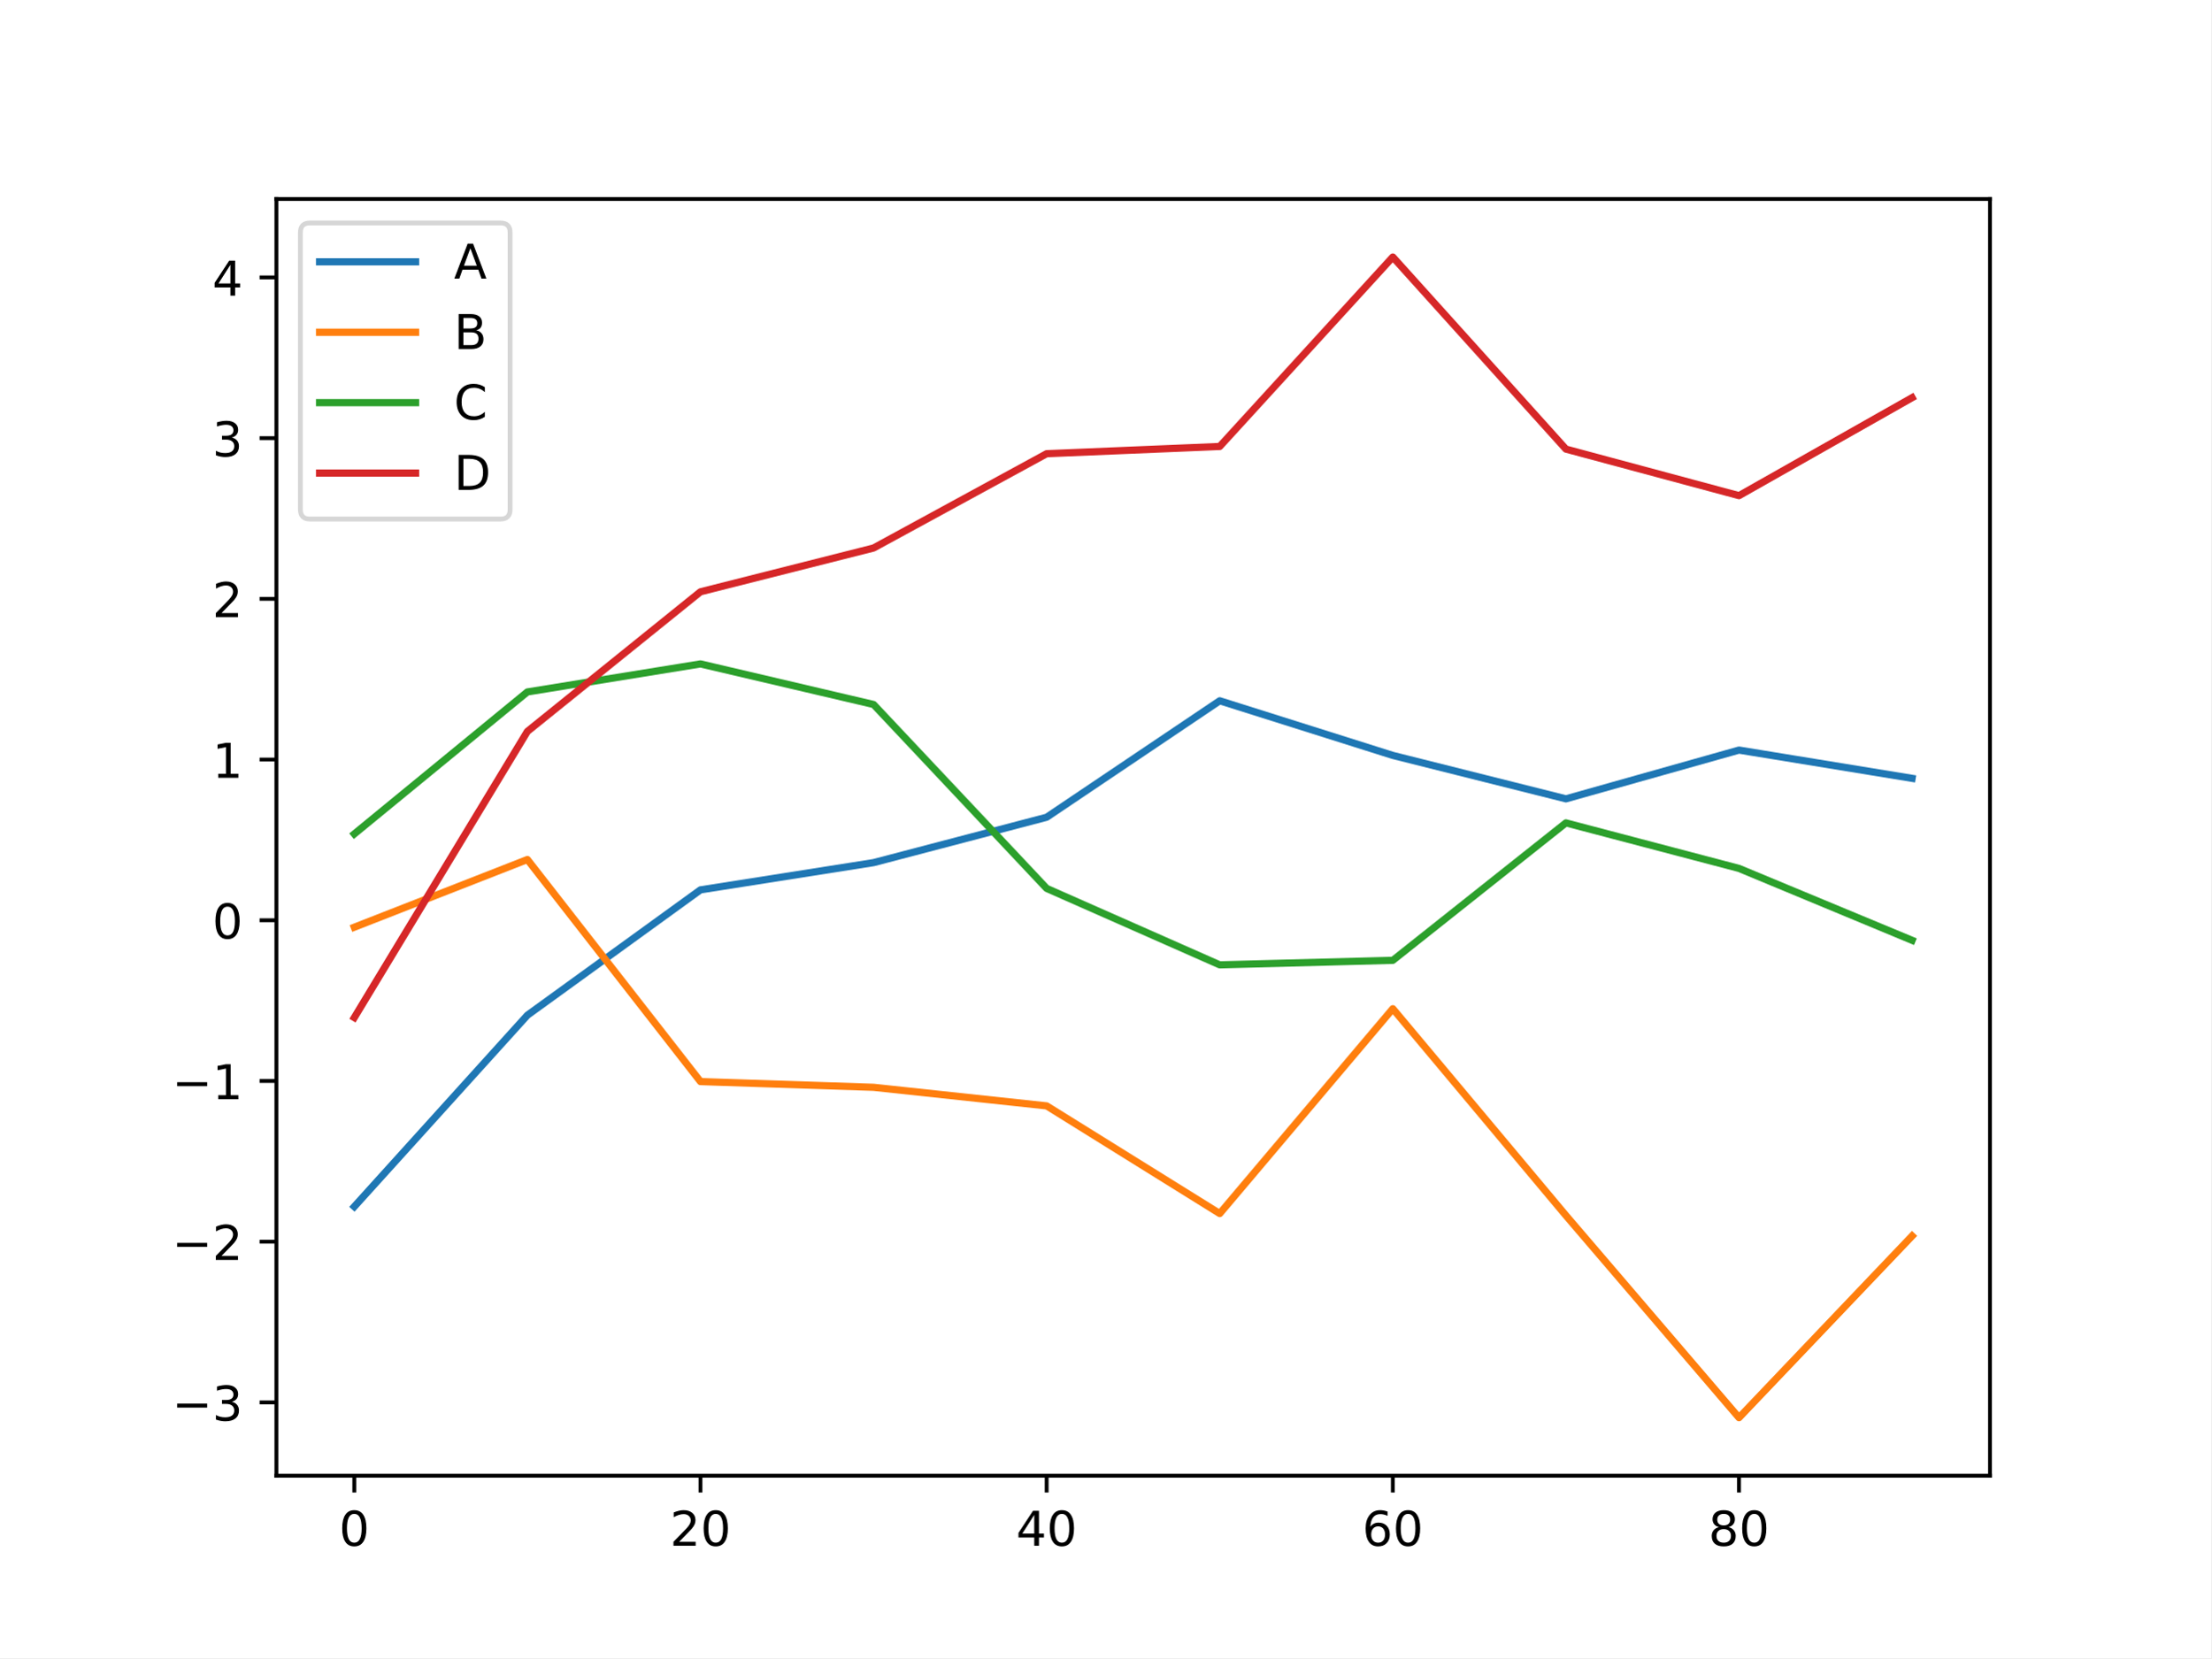
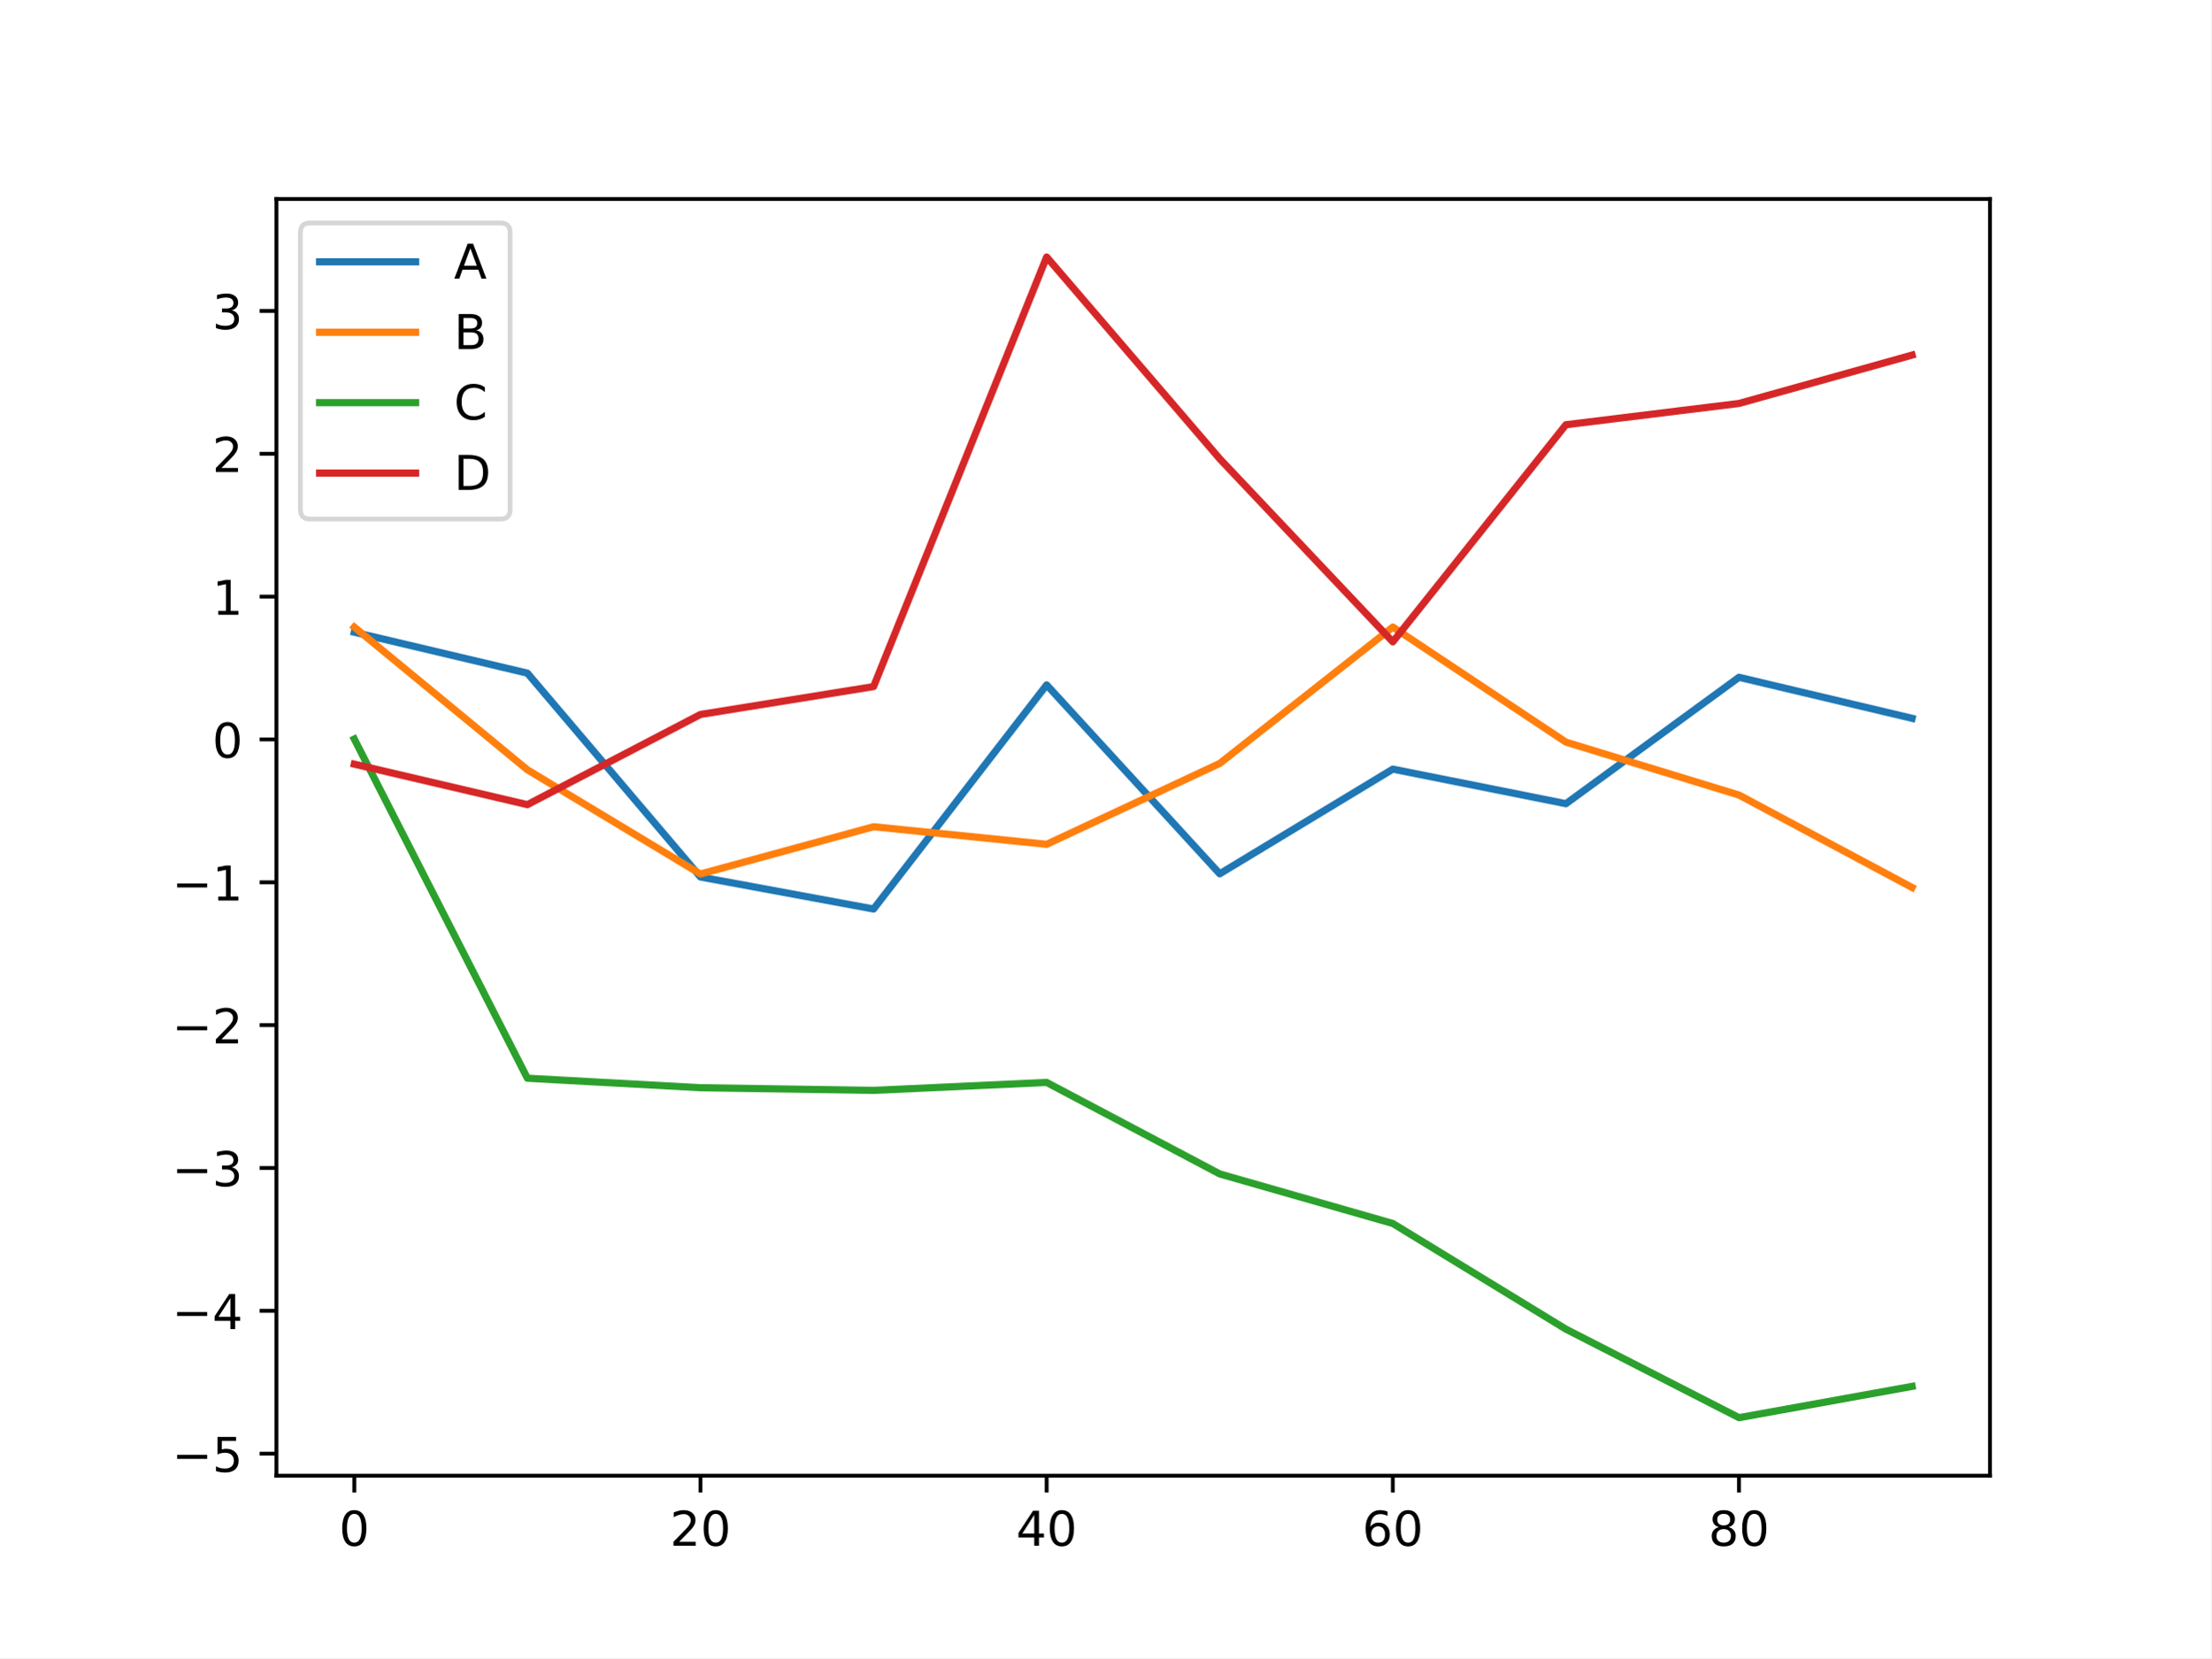
<svg xmlns="http://www.w3.org/2000/svg" xmlns:xlink="http://www.w3.org/1999/xlink" width="460.8pt" height="345.6pt" viewBox="0 0 460.8 345.6" version="1.1">
  <defs>
    <style type="text/css">*{stroke-linejoin: round; stroke-linecap: butt}</style>
  </defs>
  <g id="figure_1">
    <g id="patch_1">
      <path d="M 0 345.6  L 460.8 345.6  L 460.8 0  L 0 0  z " style="fill: #ffffff" />
    </g>
    <g id="axes_1">
      <g id="patch_2">
        <path d="M 57.6 307.584  L 414.72 307.584  L 414.72 41.472  L 57.6 41.472  z " style="fill: #ffffff" />
      </g>
      <g id="matplotlib.axis_1">
        <g id="xtick_1">
          <g id="line2d_1">
            <defs>
-               <path id="mde01fec618" d="M 0 0  L 0 3.5  " style="stroke: #000000; stroke-width: 0.8" />
-             </defs>
-             <g>
-               <use xlink:href="#mde01fec618" x="73.833" y="307.584" style="stroke: #000000; stroke-width: 0.8" />
+               <path id="m502ae9c8ff" d="M 0 0  L 0 3.5  " style="stroke: #000000; stroke-width: 0.8" />
+             </defs>
+             <g>
+               <use xlink:href="#m502ae9c8ff" x="73.833" y="307.584" style="stroke: #000000; stroke-width: 0.8" />
            </g>
          </g>
          <g id="text_1">
            <g transform="translate(70.65148 322.1824) scale(0.1 -0.1)">
              <defs>
                <path id="DejaVuSans-30" d="M 2034 4250  Q 1547 4250 1301 3770  Q 1056 3291 1056 2328  Q 1056 1369 1301 889  Q 1547 409 2034 409  Q 2525 409 2770 889  Q 3016 1369 3016 2328  Q 3016 3291 2770 3770  Q 2525 4250 2034 4250  z M 2034 4750  Q 2819 4750 3233 4129  Q 3647 3509 3647 2328  Q 3647 1150 3233 529  Q 2819 -91 2034 -91  Q 1250 -91 836 529  Q 422 1150 422 2328  Q 422 3509 836 4129  Q 1250 4750 2034 4750  z " transform="scale(0.015625)" />
              </defs>
              <use xlink:href="#DejaVuSans-30" />
            </g>
          </g>
        </g>
        <g id="xtick_2">
          <g id="line2d_2">
            <g>
-               <use xlink:href="#mde01fec618" x="145.978" y="307.584" style="stroke: #000000; stroke-width: 0.8" />
+               <use xlink:href="#m502ae9c8ff" x="145.978" y="307.584" style="stroke: #000000; stroke-width: 0.8" />
            </g>
          </g>
          <g id="text_2">
            <g transform="translate(139.6157 322.1824) scale(0.1 -0.1)">
              <defs>
                <path id="DejaVuSans-32" d="M 1228 531  L 3431 531  L 3431 0  L 469 0  L 469 531  Q 828 903 1448 1529  Q 2069 2156 2228 2338  Q 2531 2678 2651 2914  Q 2772 3150 2772 3378  Q 2772 3750 2511 3984  Q 2250 4219 1831 4219  Q 1534 4219 1204 4116  Q 875 4013 500 3803  L 500 4441  Q 881 4594 1212 4672  Q 1544 4750 1819 4750  Q 2544 4750 2975 4387  Q 3406 4025 3406 3419  Q 3406 3131 3298 2873  Q 3191 2616 2906 2266  Q 2828 2175 2409 1742  Q 1991 1309 1228 531  z " transform="scale(0.015625)" />
              </defs>
              <use xlink:href="#DejaVuSans-32" />
              <use xlink:href="#DejaVuSans-30" transform="translate(63.62305 0)" />
            </g>
          </g>
        </g>
        <g id="xtick_3">
          <g id="line2d_3">
            <g>
-               <use xlink:href="#mde01fec618" x="218.124" y="307.584" style="stroke: #000000; stroke-width: 0.8" />
+               <use xlink:href="#m502ae9c8ff" x="218.124" y="307.584" style="stroke: #000000; stroke-width: 0.8" />
            </g>
          </g>
          <g id="text_3">
            <g transform="translate(211.7611 322.1824) scale(0.1 -0.1)">
              <defs>
                <path id="DejaVuSans-34" d="M 2419 4116  L 825 1625  L 2419 1625  L 2419 4116  z M 2253 4666  L 3047 4666  L 3047 1625  L 3713 1625  L 3713 1100  L 3047 1100  L 3047 0  L 2419 0  L 2419 1100  L 313 1100  L 313 1709  L 2253 4666  z " transform="scale(0.015625)" />
              </defs>
              <use xlink:href="#DejaVuSans-34" />
              <use xlink:href="#DejaVuSans-30" transform="translate(63.62305 0)" />
            </g>
          </g>
        </g>
        <g id="xtick_4">
          <g id="line2d_4">
            <g>
-               <use xlink:href="#mde01fec618" x="290.269" y="307.584" style="stroke: #000000; stroke-width: 0.8" />
+               <use xlink:href="#m502ae9c8ff" x="290.269" y="307.584" style="stroke: #000000; stroke-width: 0.8" />
            </g>
          </g>
          <g id="text_4">
            <g transform="translate(283.9066 322.1824) scale(0.1 -0.1)">
              <defs>
                <path id="DejaVuSans-36" d="M 2113 2584  Q 1688 2584 1439 2293  Q 1191 2003 1191 1497  Q 1191 994 1439 701  Q 1688 409 2113 409  Q 2538 409 2786 701  Q 3034 994 3034 1497  Q 3034 2003 2786 2293  Q 2538 2584 2113 2584  z M 3366 4563  L 3366 3988  Q 3128 4100 2886 4159  Q 2644 4219 2406 4219  Q 1781 4219 1451 3797  Q 1122 3375 1075 2522  Q 1259 2794 1537 2939  Q 1816 3084 2150 3084  Q 2853 3084 3261 2657  Q 3669 2231 3669 1497  Q 3669 778 3244 343  Q 2819 -91 2113 -91  Q 1303 -91 875 529  Q 447 1150 447 2328  Q 447 3434 972 4092  Q 1497 4750 2381 4750  Q 2619 4750 2861 4703  Q 3103 4656 3366 4563  z " transform="scale(0.015625)" />
              </defs>
              <use xlink:href="#DejaVuSans-36" />
              <use xlink:href="#DejaVuSans-30" transform="translate(63.62305 0)" />
            </g>
          </g>
        </g>
        <g id="xtick_5">
          <g id="line2d_5">
            <g>
-               <use xlink:href="#mde01fec618" x="362.415" y="307.584" style="stroke: #000000; stroke-width: 0.8" />
+               <use xlink:href="#m502ae9c8ff" x="362.415" y="307.584" style="stroke: #000000; stroke-width: 0.8" />
            </g>
          </g>
          <g id="text_5">
            <g transform="translate(356.052 322.1824) scale(0.1 -0.1)">
              <defs>
                <path id="DejaVuSans-38" d="M 2034 2216  Q 1584 2216 1326 1975  Q 1069 1734 1069 1313  Q 1069 891 1326 650  Q 1584 409 2034 409  Q 2484 409 2743 651  Q 3003 894 3003 1313  Q 3003 1734 2745 1975  Q 2488 2216 2034 2216  z M 1403 2484  Q 997 2584 770 2862  Q 544 3141 544 3541  Q 544 4100 942 4425  Q 1341 4750 2034 4750  Q 2731 4750 3128 4425  Q 3525 4100 3525 3541  Q 3525 3141 3298 2862  Q 3072 2584 2669 2484  Q 3125 2378 3379 2068  Q 3634 1759 3634 1313  Q 3634 634 3220 271  Q 2806 -91 2034 -91  Q 1263 -91 848 271  Q 434 634 434 1313  Q 434 1759 690 2068  Q 947 2378 1403 2484  z M 1172 3481  Q 1172 3119 1398 2916  Q 1625 2713 2034 2713  Q 2441 2713 2670 2916  Q 2900 3119 2900 3481  Q 2900 3844 2670 4047  Q 2441 4250 2034 4250  Q 1625 4250 1398 4047  Q 1172 3844 1172 3481  z " transform="scale(0.015625)" />
              </defs>
              <use xlink:href="#DejaVuSans-38" />
              <use xlink:href="#DejaVuSans-30" transform="translate(63.62305 0)" />
            </g>
          </g>
        </g>
      </g>
      <g id="matplotlib.axis_2">
        <g id="ytick_1">
          <g id="line2d_6">
            <defs>
-               <path id="m8735f83ee8" d="M 0 0  L -3.5 0  " style="stroke: #000000; stroke-width: 0.8" />
-             </defs>
-             <g>
-               <use xlink:href="#m8735f83ee8" x="57.6" y="292.306" style="stroke: #000000; stroke-width: 0.8" />
+               <path id="mf51e64aeb7" d="M 0 0  L -3.5 0  " style="stroke: #000000; stroke-width: 0.8" />
+             </defs>
+             <g>
+               <use xlink:href="#mf51e64aeb7" x="57.6" y="302.991" style="stroke: #000000; stroke-width: 0.8" />
            </g>
          </g>
          <g id="text_6">
-             <g transform="translate(35.85781 296.105) scale(0.1 -0.1)">
+             <g transform="translate(35.85781 306.7903) scale(0.1 -0.1)">
              <defs>
                <path id="DejaVuSans-2212" d="M 678 2272  L 4684 2272  L 4684 1741  L 678 1741  L 678 2272  z " transform="scale(0.015625)" />
-                 <path id="DejaVuSans-33" d="M 2597 2516  Q 3050 2419 3304 2112  Q 3559 1806 3559 1356  Q 3559 666 3084 287  Q 2609 -91 1734 -91  Q 1441 -91 1130 -33  Q 819 25 488 141  L 488 750  Q 750 597 1062 519  Q 1375 441 1716 441  Q 2309 441 2620 675  Q 2931 909 2931 1356  Q 2931 1769 2642 2001  Q 2353 2234 1838 2234  L 1294 2234  L 1294 2753  L 1863 2753  Q 2328 2753 2575 2939  Q 2822 3125 2822 3475  Q 2822 3834 2567 4026  Q 2313 4219 1838 4219  Q 1578 4219 1281 4162  Q 984 4106 628 3988  L 628 4550  Q 988 4650 1302 4700  Q 1616 4750 1894 4750  Q 2613 4750 3031 4423  Q 3450 4097 3450 3541  Q 3450 3153 3228 2886  Q 3006 2619 2597 2516  z " transform="scale(0.015625)" />
-               </defs>
-               <use xlink:href="#DejaVuSans-2212" />
-               <use xlink:href="#DejaVuSans-33" transform="translate(83.78906 0)" />
+                 <path id="DejaVuSans-35" d="M 691 4666  L 3169 4666  L 3169 4134  L 1269 4134  L 1269 2991  Q 1406 3038 1543 3061  Q 1681 3084 1819 3084  Q 2600 3084 3056 2656  Q 3513 2228 3513 1497  Q 3513 744 3044 326  Q 2575 -91 1722 -91  Q 1428 -91 1123 -41  Q 819 9 494 109  L 494 744  Q 775 591 1075 516  Q 1375 441 1709 441  Q 2250 441 2565 725  Q 2881 1009 2881 1497  Q 2881 1984 2565 2268  Q 2250 2553 1709 2553  Q 1456 2553 1204 2497  Q 953 2441 691 2322  L 691 4666  z " transform="scale(0.015625)" />
+               </defs>
+               <use xlink:href="#DejaVuSans-2212" />
+               <use xlink:href="#DejaVuSans-35" transform="translate(83.78906 0)" />
            </g>
          </g>
        </g>
        <g id="ytick_2">
          <g id="line2d_7">
            <g>
-               <use xlink:href="#m8735f83ee8" x="57.6" y="258.808" style="stroke: #000000; stroke-width: 0.8" />
+               <use xlink:href="#mf51e64aeb7" x="57.6" y="273.217" style="stroke: #000000; stroke-width: 0.8" />
            </g>
          </g>
          <g id="text_7">
-             <g transform="translate(35.85781 262.6073) scale(0.1 -0.1)">
-               <use xlink:href="#DejaVuSans-2212" />
-               <use xlink:href="#DejaVuSans-32" transform="translate(83.78906 0)" />
+             <g transform="translate(35.85781 277.0161) scale(0.1 -0.1)">
+               <use xlink:href="#DejaVuSans-2212" />
+               <use xlink:href="#DejaVuSans-34" transform="translate(83.78906 0)" />
            </g>
          </g>
        </g>
        <g id="ytick_3">
          <g id="line2d_8">
            <g>
-               <use xlink:href="#m8735f83ee8" x="57.6" y="225.31" style="stroke: #000000; stroke-width: 0.8" />
+               <use xlink:href="#mf51e64aeb7" x="57.6" y="243.443" style="stroke: #000000; stroke-width: 0.8" />
            </g>
          </g>
          <g id="text_8">
-             <g transform="translate(35.85781 229.1096) scale(0.1 -0.1)">
-               <defs>
-                 <path id="DejaVuSans-31" d="M 794 531  L 1825 531  L 1825 4091  L 703 3866  L 703 4441  L 1819 4666  L 2450 4666  L 2450 531  L 3481 531  L 3481 0  L 794 0  L 794 531  z " transform="scale(0.015625)" />
-               </defs>
-               <use xlink:href="#DejaVuSans-2212" />
-               <use xlink:href="#DejaVuSans-31" transform="translate(83.78906 0)" />
+             <g transform="translate(35.85781 247.2419) scale(0.1 -0.1)">
+               <defs>
+                 <path id="DejaVuSans-33" d="M 2597 2516  Q 3050 2419 3304 2112  Q 3559 1806 3559 1356  Q 3559 666 3084 287  Q 2609 -91 1734 -91  Q 1441 -91 1130 -33  Q 819 25 488 141  L 488 750  Q 750 597 1062 519  Q 1375 441 1716 441  Q 2309 441 2620 675  Q 2931 909 2931 1356  Q 2931 1769 2642 2001  Q 2353 2234 1838 2234  L 1294 2234  L 1294 2753  L 1863 2753  Q 2328 2753 2575 2939  Q 2822 3125 2822 3475  Q 2822 3834 2567 4026  Q 2313 4219 1838 4219  Q 1578 4219 1281 4162  Q 984 4106 628 3988  L 628 4550  Q 988 4650 1302 4700  Q 1616 4750 1894 4750  Q 2613 4750 3031 4423  Q 3450 4097 3450 3541  Q 3450 3153 3228 2886  Q 3006 2619 2597 2516  z " transform="scale(0.015625)" />
+               </defs>
+               <use xlink:href="#DejaVuSans-2212" />
+               <use xlink:href="#DejaVuSans-33" transform="translate(83.78906 0)" />
            </g>
          </g>
        </g>
        <g id="ytick_4">
          <g id="line2d_9">
            <g>
-               <use xlink:href="#m8735f83ee8" x="57.6" y="191.813" style="stroke: #000000; stroke-width: 0.8" />
+               <use xlink:href="#mf51e64aeb7" x="57.6" y="213.669" style="stroke: #000000; stroke-width: 0.8" />
            </g>
          </g>
          <g id="text_9">
-             <g transform="translate(44.2375 195.6118) scale(0.1 -0.1)">
-               <use xlink:href="#DejaVuSans-30" />
+             <g transform="translate(35.85781 217.4677) scale(0.1 -0.1)">
+               <use xlink:href="#DejaVuSans-2212" />
+               <use xlink:href="#DejaVuSans-32" transform="translate(83.78906 0)" />
            </g>
          </g>
        </g>
        <g id="ytick_5">
          <g id="line2d_10">
            <g>
-               <use xlink:href="#m8735f83ee8" x="57.6" y="158.315" style="stroke: #000000; stroke-width: 0.8" />
+               <use xlink:href="#mf51e64aeb7" x="57.6" y="183.894" style="stroke: #000000; stroke-width: 0.8" />
            </g>
          </g>
          <g id="text_10">
-             <g transform="translate(44.2375 162.1141) scale(0.1 -0.1)">
-               <use xlink:href="#DejaVuSans-31" />
+             <g transform="translate(35.85781 187.6936) scale(0.1 -0.1)">
+               <defs>
+                 <path id="DejaVuSans-31" d="M 794 531  L 1825 531  L 1825 4091  L 703 3866  L 703 4441  L 1819 4666  L 2450 4666  L 2450 531  L 3481 531  L 3481 0  L 794 0  L 794 531  z " transform="scale(0.015625)" />
+               </defs>
+               <use xlink:href="#DejaVuSans-2212" />
+               <use xlink:href="#DejaVuSans-31" transform="translate(83.78906 0)" />
            </g>
          </g>
        </g>
        <g id="ytick_6">
          <g id="line2d_11">
            <g>
-               <use xlink:href="#m8735f83ee8" x="57.6" y="124.817" style="stroke: #000000; stroke-width: 0.8" />
+               <use xlink:href="#mf51e64aeb7" x="57.6" y="154.12" style="stroke: #000000; stroke-width: 0.8" />
            </g>
          </g>
          <g id="text_11">
-             <g transform="translate(44.2375 128.6164) scale(0.1 -0.1)">
-               <use xlink:href="#DejaVuSans-32" />
+             <g transform="translate(44.2375 157.9194) scale(0.1 -0.1)">
+               <use xlink:href="#DejaVuSans-30" />
            </g>
          </g>
        </g>
        <g id="ytick_7">
          <g id="line2d_12">
            <g>
-               <use xlink:href="#m8735f83ee8" x="57.6" y="91.319" style="stroke: #000000; stroke-width: 0.8" />
+               <use xlink:href="#mf51e64aeb7" x="57.6" y="124.346" style="stroke: #000000; stroke-width: 0.8" />
            </g>
          </g>
          <g id="text_12">
-             <g transform="translate(44.2375 95.11868) scale(0.1 -0.1)">
-               <use xlink:href="#DejaVuSans-33" />
+             <g transform="translate(44.2375 128.1452) scale(0.1 -0.1)">
+               <use xlink:href="#DejaVuSans-31" />
            </g>
          </g>
        </g>
        <g id="ytick_8">
          <g id="line2d_13">
            <g>
-               <use xlink:href="#m8735f83ee8" x="57.6" y="57.822" style="stroke: #000000; stroke-width: 0.8" />
+               <use xlink:href="#mf51e64aeb7" x="57.6" y="94.572" style="stroke: #000000; stroke-width: 0.8" />
            </g>
          </g>
          <g id="text_13">
-             <g transform="translate(44.2375 61.62096) scale(0.1 -0.1)">
-               <use xlink:href="#DejaVuSans-34" />
-             </g>
-           </g>
-         </g>
-       </g>
-       <g id="line2d_14">
-         <path d="M 73.833 251.495  L 109.905 211.601  L 145.978 185.474  L 182.051 179.798  L 218.124 170.337  L 254.196 146.062  L 290.269 157.45  L 326.342 166.503  L 362.415 156.339  L 398.487 162.232  " clip-path="url(#pc6285db535)" style="fill: none; stroke: #1f77b4; stroke-width: 1.5; stroke-linecap: square" />
+             <g transform="translate(44.2375 98.37102) scale(0.1 -0.1)">
+               <use xlink:href="#DejaVuSans-32" />
+             </g>
+           </g>
+         </g>
+         <g id="ytick_9">
+           <g id="line2d_14">
+             <g>
+               <use xlink:href="#mf51e64aeb7" x="57.6" y="64.798" style="stroke: #000000; stroke-width: 0.8" />
+             </g>
+           </g>
+           <g id="text_14">
+             <g transform="translate(44.2375 68.59683) scale(0.1 -0.1)">
+               <use xlink:href="#DejaVuSans-33" />
+             </g>
+           </g>
+         </g>
      </g>
      <g id="line2d_15">
-         <path d="M 73.833 193.26  L 109.905 179.152  L 145.978 225.435  L 182.051 226.63  L 218.124 230.501  L 254.196 252.943  L 290.269 210.247  L 326.342 253.344  L 362.415 295.488  L 398.487 257.616  " clip-path="url(#pc6285db535)" style="fill: none; stroke: #ff7f0e; stroke-width: 1.5; stroke-linecap: square" />
+         <path d="M 73.833 131.777  L 109.905 140.301  L 145.978 182.796  L 182.051 189.466  L 218.124 142.748  L 254.196 182.127  L 290.269 160.308  L 326.342 167.514  L 362.415 141.165  L 398.487 149.721  " clip-path="url(#p1621163b6c)" style="fill: none; stroke: #1f77b4; stroke-width: 1.5; stroke-linecap: square" />
      </g>
      <g id="line2d_16">
-         <path d="M 73.833 173.818  L 109.905 144.222  L 145.978 138.378  L 182.051 146.834  L 218.124 185.172  L 254.196 201.104  L 290.269 200.163  L 326.342 171.514  L 362.415 181.005  L 398.487 195.993  " clip-path="url(#pc6285db535)" style="fill: none; stroke: #2ca02c; stroke-width: 1.5; stroke-linecap: square" />
+         <path d="M 73.833 130.707  L 109.905 160.444  L 145.978 182.164  L 182.051 172.316  L 218.124 175.978  L 254.196 159.121  L 290.269 130.694  L 326.342 154.681  L 362.415 165.714  L 398.487 184.982  " clip-path="url(#p1621163b6c)" style="fill: none; stroke: #ff7f0e; stroke-width: 1.5; stroke-linecap: square" />
      </g>
      <g id="line2d_17">
-         <path d="M 73.833 212.097  L 109.905 152.45  L 145.978 123.346  L 182.051 114.218  L 218.124 94.563  L 254.196 93.054  L 290.269 53.568  L 326.342 93.603  L 362.415 103.305  L 398.487 82.882  " clip-path="url(#pc6285db535)" style="fill: none; stroke: #d62728; stroke-width: 1.5; stroke-linecap: square" />
+         <path d="M 73.833 154.039  L 109.905 224.735  L 145.978 226.716  L 182.051 227.268  L 218.124 225.614  L 254.196 244.688  L 290.269 255.016  L 326.342 277.04  L 362.415 295.488  L 398.487 288.963  " clip-path="url(#p1621163b6c)" style="fill: none; stroke: #2ca02c; stroke-width: 1.5; stroke-linecap: square" />
+       </g>
+       <g id="line2d_18">
+         <path d="M 73.833 159.27  L 109.905 167.713  L 145.978 148.912  L 182.051 143.106  L 218.124 53.568  L 254.196 95.623  L 290.269 133.78  L 326.342 88.524  L 362.415 84.089  L 398.487 74.004  " clip-path="url(#p1621163b6c)" style="fill: none; stroke: #d62728; stroke-width: 1.5; stroke-linecap: square" />
      </g>
      <g id="patch_3">
        <path d="M 57.6 307.584  L 57.6 41.472  " style="fill: none; stroke: #000000; stroke-width: 0.8; stroke-linejoin: miter; stroke-linecap: square" />
      </g>
      <g id="patch_4">
        <path d="M 414.72 307.584  L 414.72 41.472  " style="fill: none; stroke: #000000; stroke-width: 0.8; stroke-linejoin: miter; stroke-linecap: square" />
      </g>
      <g id="patch_5">
        <path d="M 57.6 307.584  L 414.72 307.584  " style="fill: none; stroke: #000000; stroke-width: 0.8; stroke-linejoin: miter; stroke-linecap: square" />
      </g>
      <g id="patch_6">
        <path d="M 57.6 41.472  L 414.72 41.472  " style="fill: none; stroke: #000000; stroke-width: 0.8; stroke-linejoin: miter; stroke-linecap: square" />
      </g>
      <g id="legend_1">
        <g id="patch_7">
          <path d="M 64.6 108.184  L 104.3 108.184  Q 106.3 108.184 106.3 106.184  L 106.3 48.472  Q 106.3 46.472 104.3 46.472  L 64.6 46.472  Q 62.6 46.472 62.6 48.472  L 62.6 106.184  Q 62.6 108.184 64.6 108.184  z " style="fill: #ffffff; opacity: 0.8; stroke: #cccccc; stroke-linejoin: miter" />
        </g>
-         <g id="line2d_18">
+         <g id="line2d_19">
          <path d="M 66.6 54.57  L 76.6 54.57  L 86.6 54.57  " style="fill: none; stroke: #1f77b4; stroke-width: 1.5; stroke-linecap: square" />
        </g>
-         <g id="text_14">
+         <g id="text_15">
          <g transform="translate(94.6 58.07044) scale(0.1 -0.1)">
            <defs>
              <path id="DejaVuSans-41" d="M 2188 4044  L 1331 1722  L 3047 1722  L 2188 4044  z M 1831 4666  L 2547 4666  L 4325 0  L 3669 0  L 3244 1197  L 1141 1197  L 716 0  L 50 0  L 1831 4666  z " transform="scale(0.015625)" />
            </defs>
            <use xlink:href="#DejaVuSans-41" />
          </g>
        </g>
-         <g id="line2d_19">
+         <g id="line2d_20">
          <path d="M 66.6 69.249  L 76.6 69.249  L 86.6 69.249  " style="fill: none; stroke: #ff7f0e; stroke-width: 1.5; stroke-linecap: square" />
        </g>
-         <g id="text_15">
+         <g id="text_16">
          <g transform="translate(94.6 72.74856) scale(0.1 -0.1)">
            <defs>
              <path id="DejaVuSans-42" d="M 1259 2228  L 1259 519  L 2272 519  Q 2781 519 3026 730  Q 3272 941 3272 1375  Q 3272 1813 3026 2020  Q 2781 2228 2272 2228  L 1259 2228  z M 1259 4147  L 1259 2741  L 2194 2741  Q 2656 2741 2882 2914  Q 3109 3088 3109 3444  Q 3109 3797 2882 3972  Q 2656 4147 2194 4147  L 1259 4147  z M 628 4666  L 2241 4666  Q 2963 4666 3353 4366  Q 3744 4066 3744 3513  Q 3744 3084 3544 2831  Q 3344 2578 2956 2516  Q 3422 2416 3680 2098  Q 3938 1781 3938 1306  Q 3938 681 3513 340  Q 3088 0 2303 0  L 628 0  L 628 4666  z " transform="scale(0.015625)" />
            </defs>
            <use xlink:href="#DejaVuSans-42" />
          </g>
        </g>
-         <g id="line2d_20">
+         <g id="line2d_21">
          <path d="M 66.6 83.927  L 76.6 83.927  L 86.6 83.927  " style="fill: none; stroke: #2ca02c; stroke-width: 1.5; stroke-linecap: square" />
        </g>
-         <g id="text_16">
+         <g id="text_17">
          <g transform="translate(94.6 87.42669) scale(0.1 -0.1)">
            <defs>
              <path id="DejaVuSans-43" d="M 4122 4306  L 4122 3641  Q 3803 3938 3442 4084  Q 3081 4231 2675 4231  Q 1875 4231 1450 3742  Q 1025 3253 1025 2328  Q 1025 1406 1450 917  Q 1875 428 2675 428  Q 3081 428 3442 575  Q 3803 722 4122 1019  L 4122 359  Q 3791 134 3420 21  Q 3050 -91 2638 -91  Q 1578 -91 968 557  Q 359 1206 359 2328  Q 359 3453 968 4101  Q 1578 4750 2638 4750  Q 3056 4750 3426 4639  Q 3797 4528 4122 4306  z " transform="scale(0.015625)" />
            </defs>
            <use xlink:href="#DejaVuSans-43" />
          </g>
        </g>
-         <g id="line2d_21">
+         <g id="line2d_22">
          <path d="M 66.6 98.605  L 76.6 98.605  L 86.6 98.605  " style="fill: none; stroke: #d62728; stroke-width: 1.5; stroke-linecap: square" />
        </g>
-         <g id="text_17">
+         <g id="text_18">
          <g transform="translate(94.6 102.1048) scale(0.1 -0.1)">
            <defs>
              <path id="DejaVuSans-44" d="M 1259 4147  L 1259 519  L 2022 519  Q 2988 519 3436 956  Q 3884 1394 3884 2338  Q 3884 3275 3436 3711  Q 2988 4147 2022 4147  L 1259 4147  z M 628 4666  L 1925 4666  Q 3281 4666 3915 4102  Q 4550 3538 4550 2338  Q 4550 1131 3912 565  Q 3275 0 1925 0  L 628 0  L 628 4666  z " transform="scale(0.015625)" />
            </defs>
            <use xlink:href="#DejaVuSans-44" />
          </g>
        </g>
      </g>
    </g>
  </g>
  <defs>
-     <clipPath id="pc6285db535">
+     <clipPath id="p1621163b6c">
      <rect x="57.6" y="41.472" width="357.12" height="266.112" />
    </clipPath>
  </defs>
</svg>
